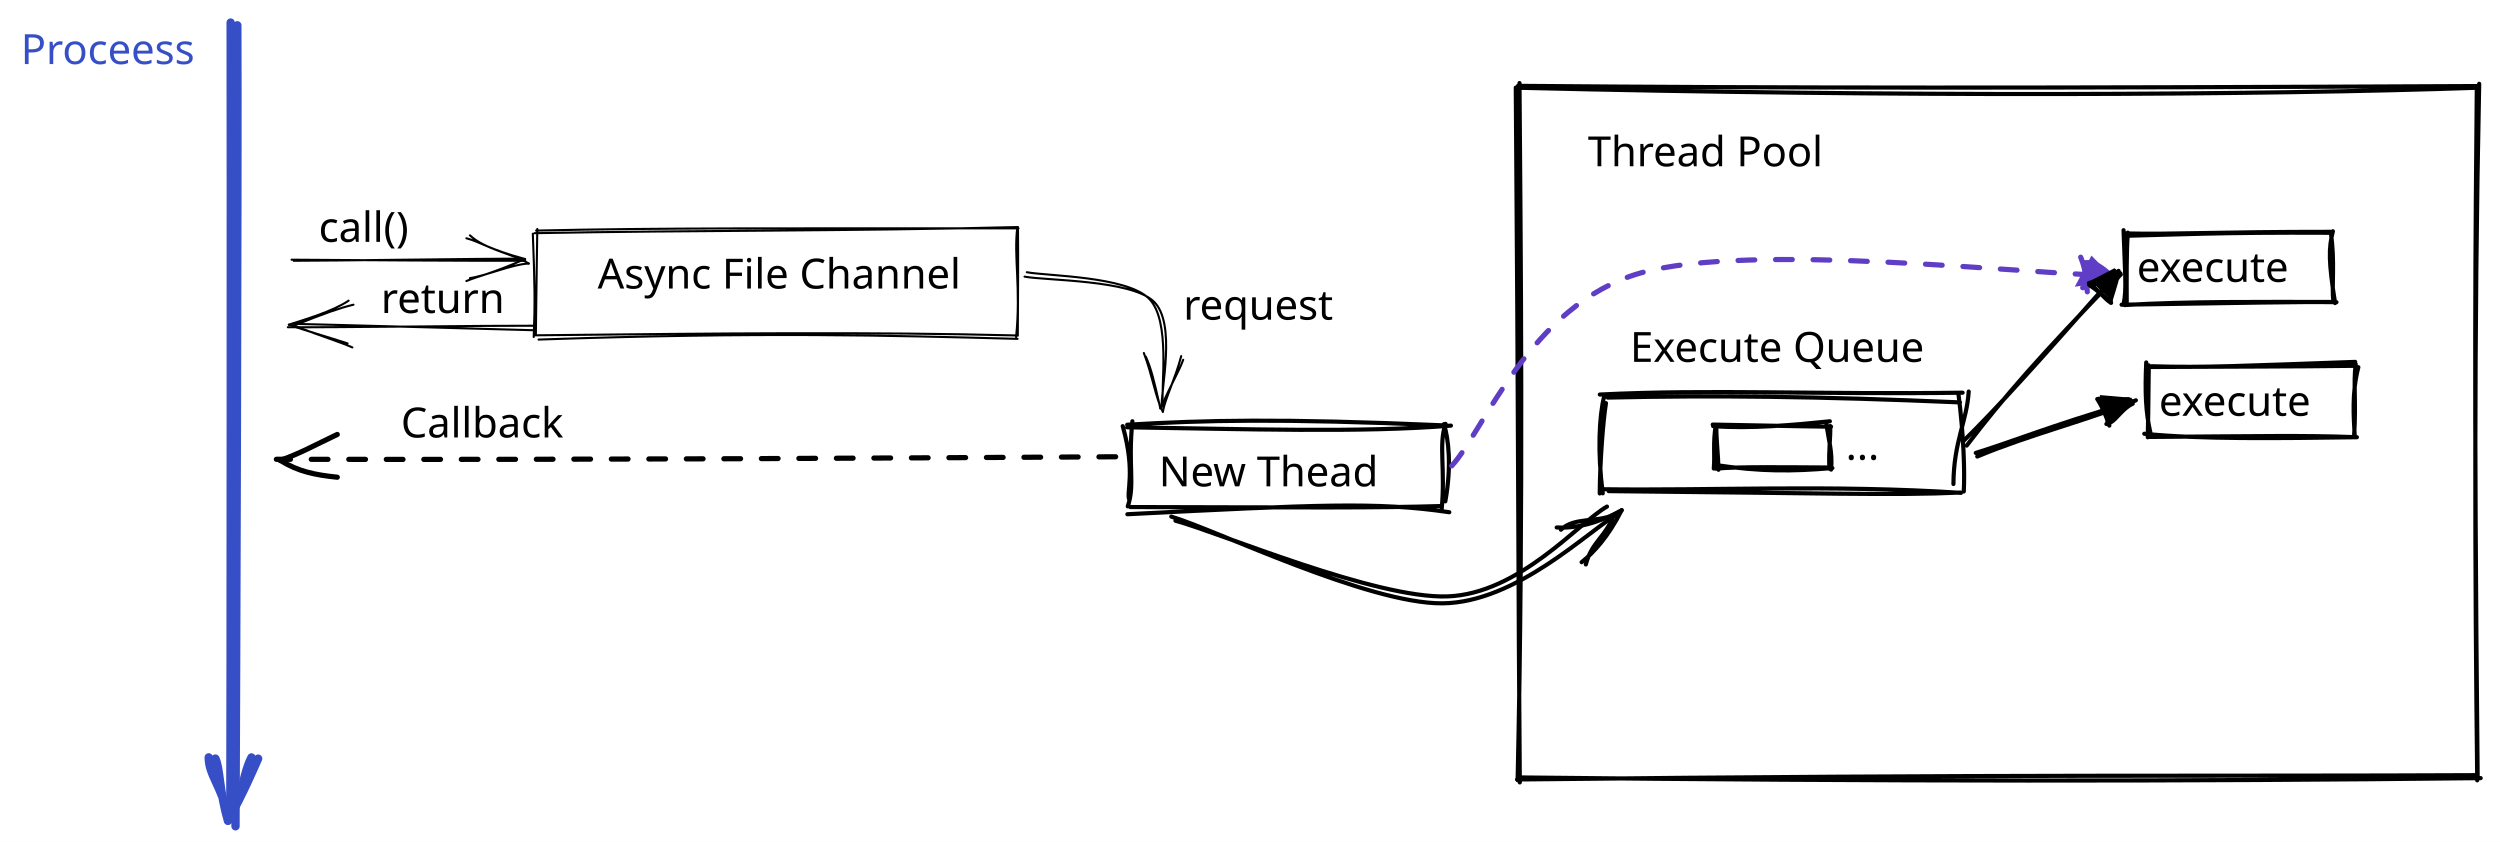
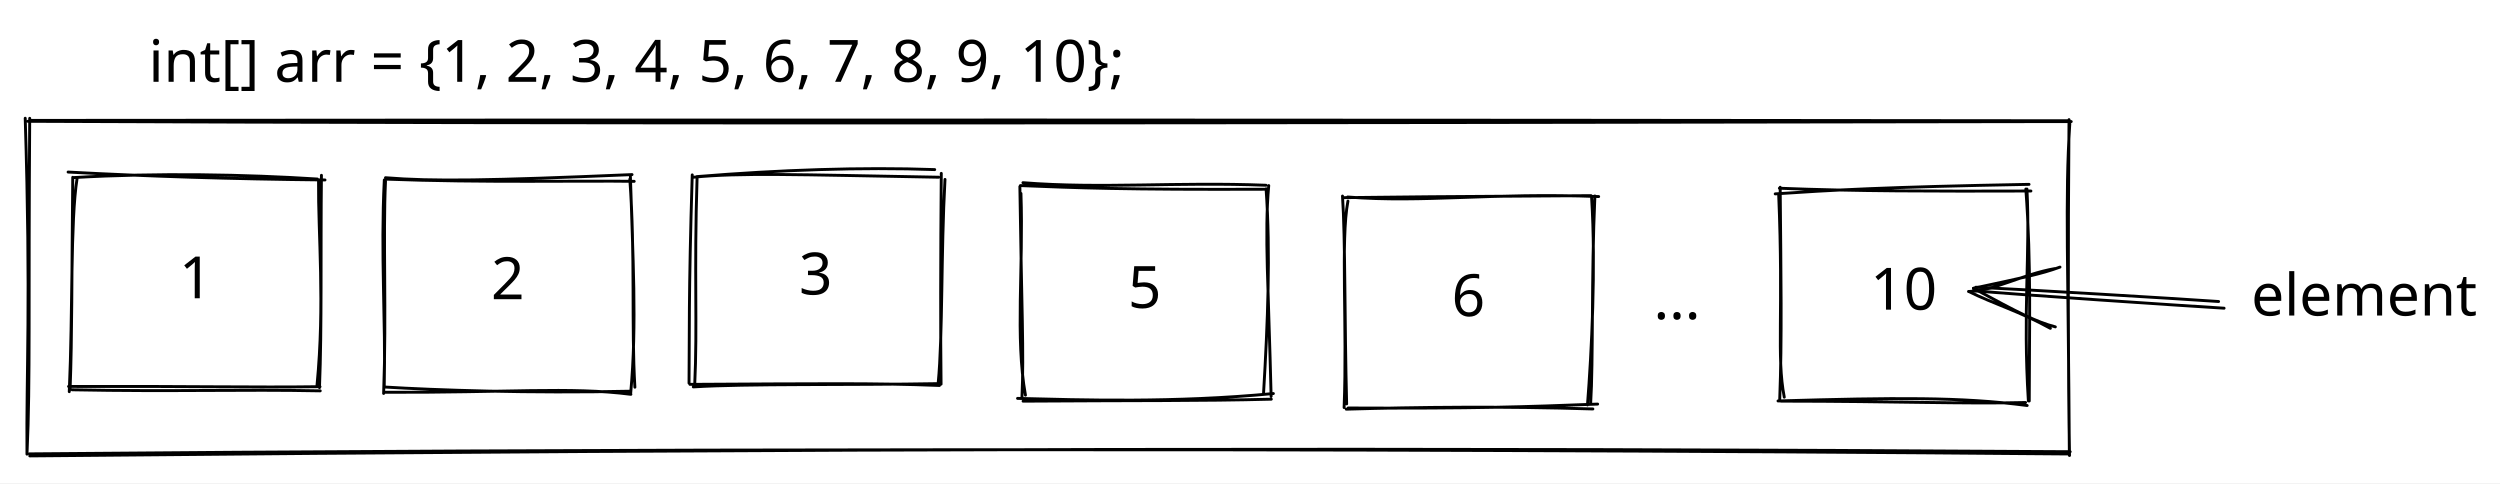
- <svg xmlns="http://www.w3.org/2000/svg" version="1.1" viewBox="0 0 1199.733 404" width="1199.733" height="404">
+ <svg xmlns="http://www.w3.org/2000/svg" version="1.1" viewBox="0 0 855.7 165.4" width="855.7" height="165.4">
  
-   eyJ2ZXJzaW9uIjoiMSIsImVuY29kaW5nIjoiYnN0cmluZyIsImNvbXByZXNzZWQiOnRydWUsImVuY29kZWQiOiJ4nN1da3PayFx1MDAxMv3uX+Hyfrm3Kmjn3TP7ze/YsWP8iOP41lZKXHUwMDA2XHUwMDE5ZMuAQfiVyn+/PcJBQiBcdTAwMTkwaJWlKnGMpKFcdTAwMTn16XO6p0f5sbK6ulx1MDAxNj53vLW/Vte8p5pcdTAwMWL49a77uPbBvv/gdXt+u4WHWPR7r93v1qIzm2HY6f31559up+M0/PCq3b51au27wWVe4N15rbCHJ/5cdTAwMGZ/X139XHUwMDEx/Z34oK5XXHUwMDBi3VYj8KJcdTAwMGKiQ4nP4pB+93O7XHUwMDE1fS4jmlx1MDAxOC2NYsMz/N5cdTAwMTZ+XujV8fC1XHUwMDFi9Lz4iH1rbVx1MDAwMy6OuvSuvlx1MDAxYkL100XXbYlcdTAwMDN5XHUwMDE4f+y1XHUwMDFmXHUwMDA0p+FzMPhWbq3Z7yaM6oXd9q331a+HTTxOU+9cdTAwMGav67Vx1uKruu1+o9nyer2Ra9pcdTAwMWS35ofP9j1Chu9cdTAwMGVm4a/V+J0n+z1ccnOkoEJcdTAwMTJJiNCaXHUwMDBmj9rrmZBcdTAwMGVnklCjuVx1MDAxMkyCTlx1MDAxObbZXHUwMDBl2l1r2Fx1MDAxZiR6xaZdubXbXHUwMDA22teqXHUwMDBmz1x0cU56XHUwMDFkt4t3LD7v8fUrM05cdTAwMWShXHUwMDE0XHUwMDEwyVx1MDAxOWNKJia+6fmNZojnSOpQY7QhlCugXHUwMDFhZGyNXHUwMDE33Vx1MDAxNm00NUpyMTxgTejs1SNcdTAwMGb5Oz2rTbfbeZ29tZ79JWG+tXw77V5JXHUwMDE3S9z507udi+rt1u7nqnjwYXdvvy8uj4Zjjfij2+22XHUwMDFm14ZHfn7IXHUwMDFit0/I+u7R+V79+K6yu0XrZ8/fzl5cdTAwMTYw7vrGRlx1MDAxZNrVjbpos97dxkt190v3drpxX/9cdTAwMTVPZb9Td1x1MDAwN5igSmkqXHUwMDAxb1x1MDAxZqXxnVx0/NYtXHUwMDFlbPWDIH6vXbuNYbSSMHhcZr+h91x1MDAxNE6CrjJZyKWSg1x1MDAwMCmEmlx1MDAxYbnEPMHDt+Oj74/s7LpcdTAwMTHef1xm6uqk7MjFeXZcdTAwMDTRVFx1MDAxM8Zx4pVcdTAwMThFrpSOZMJcdTAwMDBcdTAwMGWkOSFLRC5NjD2EKlNpbFIjMJqCkXrx4MxxR2YwpphcdTAwMTncMb7t7VZ46r9cZthg5N1cdTAwMWT3zlx1MDAwZp5H7lxc5KdcdTAwMTZavedWbXXHXHUwMDBmvNXNpttqeUFyYntcdTAwMWV+fuSkeuTK9cBvWK9eXHUwMDBivOtRd1x1MDAwZn0kyuHhsJ2YhVx1MDAxYVri4nDdvXr6XHUwMDFitbt+w2+5wVm2VbmoXHUwMDFioH5cdTAwMDLsXHUwMDEyoErBTmLsVUwlQu9bqMuPmiVFXHUwMDFkXHUwMDA16Vx1MDAwMPIl/pFUUcpThClcclJcdTAwMTSVRlx1MDAxMlx1MDAwMEmFksuDXHUwMDFkJY7hnCOqiOFcdC5cdTAwMWNikDpEKSVcdDdEsTGupMA5XHUwMDFlRD6dXHUwMDFkj5GZReOxXHUwMDE3ut1ww2/V/VYjfYnXqsdHYsb7JVx1MDAxMPemXHUwMDEwaFx1MDAxMbZrfWs/cbiUUjCKokhcdTAwMTPFSXyX7Sy5XHUwMDFk6++OxsllXG64sfpI8tdcdTAwMTN+xl/D7YWb7bs7P8RcdKi2/VaYtjr6RutcdTAwMTZrTc9cdTAwMWRcdTAwMDMxfqfksTQoO3bEUWlcdTAwMTL/azV22+iX4b///jDx7Cxnio6NuFE80kry56z8nVBcYmn+NjjvxM761JGkXHUwMDE1fHzuQSfwnunZ2cH+09XeXHUwMDExPy59JNE6Ut6GXHTFqNSx3o1cdTAwMDJcdOdcdTAwMGVF/kZcdTAwMTmjldZmiYFExvbn07dE4W1cdTAwMTK35V9I30i2wX/+W1x1MDAwNsp+tWQ+mlY8XHUwMDBiXVxmQFx1MDAxOELM9ODKT0JKXG4uZjCeIUVcdTAwMGJcZs9cdTAwMWOM1qPgwqSXIeKERHRRvkxwUapcdTAwMWOGaS1qdM40ZTPTtNJcdTAwMTJcdTAwMDW+gN+Upd/NxVx1MDAxNeJoQaStx2jUVNpcdTAwMTiROGvAxdSRxlx1MDAxOMIpTqTGOMXpXHUwMDE4XHUwMDE5j1xihNHv8Vx1MDAxYtF0JdOdXHUwMDA2R5fB1Il8baxGXHUwMDA2XHUwMDFh1Y+E6TW/Xznu3lx1MDAwN1x1MDAwN/Lbzc25qp/cVHtnJ6elXHUwMDBmJlRHmTbKfYVcdTAwMWFcdFx1MDAxM+rRaKLARlx1MDAxM6qF4MzoRFx1MDAwNrToYDKpJjaBqVx1MDAwMVx1MDAxOEKGiPjsXCKYmttaRMw7y2bqrlx1MDAxN/a7rTIw9asl8zE115klaJxNLTV62/SFrPzCXknhJVx1MDAxOYym1Cl0KUchVyskccZcYqPL42qFOVx1MDAxZEdNYNChXHUwMDE1ftJcdTAwMDRdrLiDTKNcdTAwMDFcZjLkhFx1MDAwMjRcdTAwMDVFJOaEclx1MDAwZZX8XHUwMDBlusbIQ4WYXHUwMDA3e0uga1xmXHUwMDA1YIRmUjKcXGZDXHUwMDEzZ1xy6Jo7gGFcdTAwMTTdm2mNtjOWz9ZZNrlHL5WXu5Pt7/qZbnx3XHUwMDBmb7dcdTAwMWLNrVxmm4BJjqwoXHUwMDA1x/SW0nFcdFx1MDAwMdHiXHUwMDAzl0hoWmBcdTAwMDI8ZtLvJFx1MDAxM6SJZliBoVx1MDAwNrNpncrnafroW+NlXHUwMDAyIzqYgsSCZFx1MDAwN1x1MDAxNdlcdTAwMTVcdTAwMDJcdTAwMDVaUzNLhf9eXlx1MDAwNUen9YfGur9d/1x1MDAxNp6bT98qpvSB0VBcdTAwMWJcdTAwMThcdTAwMTXKcVx0qH7jUez1XHUwMDE4Y1x1MDAxY4H+ijeQXHUwMDEyzmCJgZHS2LDcXHUwMDEyXHUwMDAxsTdcdTAwMDVcdTAwMWSlUOEhhMA4Upjw+Ow9rp5FKC6B9oiNmU9+MJK5jlx1MDAwNkRcdTAwMTk2/er37uN+62PnfvNB7p9cdTAwMDbt6mWtetq5m1x1MDAwZmFpXHUwMDAxPVxywthcXFxio8I4XHUwMDA0hFx1MDAxNpqCXHUwMDFjX/7GXHUwMDE45Fx1MDAxMNRcdTAwMWVGYGhjKq+az5W4rsH8XHUwMDEwm1x1MDAwMDCuo8hquDZKRKSUXHUwMDA2XHUwMDFjXHUwMDE4iappntXud2hccrRFJuTN4rXGXXPn7GT/6PDwkexrcXhI+kjvXHUwMDEzeZ1GzVx0mPBcdTAwMTOqXHUwMDE4N8jgY7xORaqrYJzZ/1x1MDAxZKWBkbPHXWdBrKxo+s0hKVOGKpSQRLngrZCRf6NLXHUwMDFhMjAkKMx0XHUwMDA105i3oIRNXHUwMDA1XGZMZVxmlYJg6NAgXGJL2bW4gKHjwJ1HyZRzdHtpllC1XHUwMDFmutSEXHUwMDBlk3w2XHUwMDE4cbXZO0xcdTAwMDSzPVx1MDAxZYVcdTAwMTF+tduueXZOSsD3Q1ty0Zvb9JbIfsYwLFBqop6aoeKQn4TNhOE0VpaHYVx04CA6tVx1MDAwMUI4XHUwMDA1PlrP41xc26U3XHUwMDE0XHUwMDAzStpF8uXV8yhKeI5hWnFcdTAwMGV6tPo/xLTAhFx1MDAxYbM1jVx1MDAwNEfEpJJcdTAwMDNm0lx1MDAwNJhIYL9cdTAwMTCEv6OH7EPeuE98XHUwMDBiWp/Up6bfrO9tXHUwMDFjXHUwMDFjeOduXHUwMDE4LGBcXLNJQ9G4/P7VfOusf1x0Lp5fKFRcdTAwMTcw7mHVO+1cdTAwMWXow2797rR+eNmouF8/7ywq0ilbQZmlpjpfXHUwMDE2IHJo3WCKoFBITFx1MDAxZlx1MDAxMvLvYFlDgoHRTGA0JER6yi7Sa8CDS1xmXHSMMrvAI+2SXHUwMDE3cDGxr0dcYnuKsoUsyfikxECBojZ2XHUwMDE1nFx1MDAxOVx1MDAwMCQnbvGZwdRcdTAwMTU/gndcdTAwMGIo5m1KUNCYIbDESb/6d7gtQjJbVrZcdTAwMGJp+WlBlkXGrVVvvzx9/FwiP/a+bnnbzfPw+XyyRYxJg66jjNRcdTAwMWGY4uO5inJcdTAwMDT6XHUwMDBlymgqyKRE5XdKR1B3Rlx1MDAxMyy4xJRAmphj7YuD7Z5cdTAwMDJm4Nc65lvjZePCvioqxaPxcCvJn/NcdCaWvUQjMblCx58+OLJmhdePPr/w5sHB6WGvXHUwMDFi3N5cdTAwMWPUy1x1MDAxZVx1MDAxYzHnt61K+GUxr9EmITWi60FcdTAwMTZcdTAwMTRcdTAwMWOFXCKOJtE+hYxeXG7MduxcdTAwMTmUXHUwMDE4ne63+JVcdTAwMTFJie9SbVxu3iPwXHUwMDBlXfO2Tlx1MDAxMFx1MDAxOPB1zOFL6rmnmV1FmjDJMXhNj1x1MDAwMy+8l/tfpPf17uXlWHj6st87g9LjXHUwMDAwRVx1MDAwMib/yLlcdTAwMTiGkF9TODDK0YhcdTAwMDLbNipcYiy1IM/4uO+PZ/9MXHUwMDFiaVBcdFx1MDAxNNuyZ1x1MDAxN3LNXFyLkXOl52fNLvLZarXdLkWrfdKcuVBcdTAwMDYsXHUwMDBiZWBcZqaCM9TkXf6pe1x1MDAxOPiV40daqT/dcPLUXHQuy1x1MDAwZTJFuIMuZDhXNqtNgYxBYateXHUwMDAw02CMYmokkCChWJBJglx1MDAxNFZkt8193+uFZVx1MDAwMNgvU+ZcdTAwMTd0XCKTx9DviFRcdLH6JsTyXHUwMDEzgJJCTFx1MDAxM+FcdTAwMTDkMWmX0eXYwjKzmz5R56Fu15C76vX+rWPMwaiGilx1MDAxMiRMVnRisNFcItXHMESfXCJcZq9W82xieY+aa/QqtVDuPnfOKrXemal4T3R9XHUwMDExOzOvupckXGK3LtfrmnpcdTAwMWafdmpbX29u/tmq2tvqU2Gg5rNcdTAwMTD+XFy8yDL7QYyIvGf6LtSrrdvdk40m297bqlav3WP/SW56pVx1MDAwNy1cdTAwMWRcdTAwMTStOUo6hGyaXHUwMDE3jW1yXHUwMDEyhlx1MDAxMVx1MDAwNkwvt1x1MDAxYkRO11xyouz2KeC02P2eVn9SNYMzvo9cdTAwMTi3n7xaP/RWj/te3ytcdTAwMDM9jlx1MDAxYZSLtOyuXHUwMDEwyKxcdTAwMDcrprVcdTAwMDA2faKXX3dfXGbW6m6v6S0207NPI0CwXHUwMDAxcqSh6Z5Urki0udpuXHUwMDBllIA5VibW5DWv18T8WONURVx1MDAwNDmh43RcYj0js1x1MDAxZZzwikT74Fx1MDAwNlBynrasd1SDXHLYXVxu81x1MDAwMHHx1WCNd4vj1OD8XHUwMDExZIrx3ZzcYVx1MDAxOFx1MDAxMyljXHUwMDA0XGKfu1x1MDAxYbz75Wmr9chpZVN1t6S5eHho7rczOlKZbVjhXHUwMDE0gKN4UWS8S5aykVrXmEWLrlx1MDAwNoddP6WYXHUwMDE3Wlx1MDAxMEZ+opxzw+xfWozWgytjPvzWcNnAXHUwMDE4jMdSR+PxVpI/58pcdTAwMWZy6sFcdTAwMWOzUmrUXGbb6/h2c/1ls71zXHUwMDFktKrfuLtccudcdTAwMGYn98Vpkfk6UzExXHUwMDE42Vx1MDAxMZNKIHhhm+Bl5DdcbiN1anE8XHUwMDE2JiRj/92wQ1x1MDAwNqVcdTAwMTNhVC1h/TxPpkjC1MI0cyaTm+xiXHUwMDEyhlx1MDAxZVuomz7Vzc95SuqpxrZ62J1JXHUwMDEyOZCnly64XHUwMDAwhzCiNENfXHUwMDE1hPClOSpwJ99PNXWIXHUwMDAxu3eEXCIhXHUwMDE4PaHZU1x1MDAwM0HxVeyuLqnxzzI3gs6wgqpcdTAwMTEy1K5sXHUwMDAz18jo44w5XHUwMDFma5/fh1fEPT09ue3KXG73XHUwMDFi/bPLXHIy2Vx1MDAwMjBcdTAwMTjrgFD7tCwlhVx1MDAxOTNBjFx1MDAwNpvfnbQzvNa+KmNcdTAwMGU7I8Vmd6NkxizKJeFcdTAwMWPEXGZcdTAwMGZlyy+olDVoaatHNSMoYaiQMr3xg0dd6bazk1Kil7feap91g59cdTAwMDIq/bi1mF1ltPXaXHUwMDFhSWBcdTAwMTK9XCJcdTAwMTaEsT1cdTAwMTZcdTAwMDVHLVx1MDAwM1x0J/lHo5Yy3OZcdTAwMTR4q3CaTNy3ujpt28dUQWzzfsu7ODi+3r7Wn8QhNJ9Fo/ow2SBcdTAwMTnlXHUwMDFjhFx1MDAxMq5cdTAwMThIXHUwMDE4zzzANlNoQTmxjVx1MDAxYlx1MDAwNeyFW3ZcdTAwMTTLcGP7qox58FwiM4XkxqnxWMbtelx1MDAxZZ1egOVcdTAwMTNVSWNcdTAwMTklUiZ3sY2EMiZs41x1MDAwZZVcdTAwMTjRRbRZYXmZgjFRilx1MDAwZpxcdDY5lnFhM1TBmJZUTnhcdTAwMTJcdTAwMDdnhlx1MDAwMmanXHUwMDA1N9q+Y6nhl1x1MDAwMy9Q3uViIbNxJFx1MDAxM1x1MDAwNVIwgkbM8Kyn/Fx1MDAxYUtpQaCobS81xD7cilx1MDAxMTmKXHUwMDAyyYpacIPpdo2ARkc3ySWVQlxc/Vx1MDAxZD3ab7u6leVkLk0w18KAN6jDl2FJ4Jcp7+AxmV3yXHUwMDAyKlxyapdcdTAwMTl6v/K1SnkhjFxchaJcYnXEIMNcdTAwMWJcdTAwMTXllNjHVFCBXHUwMDFhgi73eW3vZzK7Oc0+a2NcdTAwMTk9K0uislx1MDAwZnnjvmPVfFx1MDAxYYqcMZeYi1wiZfamLOBSWXxNXHUwMDBmsH22s9+6edZcdTAwMWL+V3JE2cX+8frnXHUwMDAym4znXHUwMDA1XHUwMDE4UEeBkGBcdTAwMTTD3CS95kZcdTAwMTVcbnXMoOz2v/y92MWQJEKL2SelXHUwMDE1ntkyVtzex9+NxWZvXUZno1pcdTAwMTg5vVx1MDAwMt3evrrxtyreUeXL/Y3Zr6qqXHUwMDBipU/DUHda9pKIMmBA0iUlXHUwMDBllr04J8aGmyWWlOh0z1xu50BcdTAwMDDvS7HYUlx1MDAwNKl7li7692HLcZwy4MqakYupzEItZD5cdTAwMTnQrlx0KjlcdTAwMGJl5W+jXFx+m8icT+ix3cjZ66BSXHUwMDE2tVx1MDAwZSpIuoNhXHUwMDFjZiSNMkCLJTHL+N8y8lAmOZSlL1x1MDAwNM3RxpZBcVwi7ErG+ILOm89cdTAwMDX7dzw9pJLtQKnrV5I/Z+7hzF7a0UIrpJ9cdTAwMTlCxueXqrxcYlx1MDAwZk/v5YFfr52vXzR7V6Vfj8aczLZeY+7FXHUwMDEwXHUwMDBlXCKRV1x1MDAwZlqvVUFb6Vx1MDAxMtSax8OEcmNcdTAwMWaQXFwwXHUwMDEx44eK4ko1m25cdTAwMTDY+StcdTAwMDNcdTAwMWJcdTAwMGZtXHUwMDE54GvlXHUwMDE1sWtup3NcdTAwMWHiLFxy41x1MDAxZd5cYr/++lXjXHUwMDEx11x1MDAxZXzvcWPcXHUwMDE3/riOXnbUXGKzXHUwMDE2XHUwMDFknr1ccj9+rvz8P3hbVjYifQ==
+   eyJ2ZXJzaW9uIjoiMSIsImVuY29kaW5nIjoiYnN0cmluZyIsImNvbXByZXNzZWQiOnRydWUsImVuY29kZWQiOiJ4nN1b71PaSlx1MDAxN/7ev4Lhflx1MDAwNe7+/tE771x1MDAwN0WrtLY6VYv1TqdcdTAwMTMhhtSQpElcdTAwMTCx4/9+T4IlIUBcdTAwMDAtmczLdCzZ3WR3zz7PPuecLL/e1Gr1aOKb9be1uvnQM1x1MDAxY7tcdTAwMWZcdTAwMTjjeiMuvzeD0PZcXKhcIsl16I2CXtJyXHUwMDEwRX749u+/XHLfb1l2dON5d62eN5zeZjrm0HSjXHUwMDEwXHUwMDFh/lx1MDAwYte12q/kb6ajwOxFhms5ZnJDUpX2hYnKl37y3KRfqMJIUozorIVcdTAwMWRcdTAwMWVAf5HZh+pbw1x0zbQmLqojZKnb65NHOrreN45C9+vZ5LabdntrO855NHGmszJ6g1GQXHUwMDE5VFx1MDAxOFx1MDAwNd6d2bX70SDuPVc+uy/0wGrpXYE3slx1MDAwNq5cdTAwMTmGc/d4vtGzo0lcXIbQrHRqhbe1tOQhNjdXLYVcdTAwMDRBmlx1MDAwYlx1MDAwNn9nlfHthIlcdTAwMTaKP1iDLZhcdTAwMTI0N66253hBPK6/kmYoXHUwMDFk2Y3Ru7NgeG5/1iZcblxmN/SNXHUwMDAwXHUwMDE2LG03fp6x0KrFoCPMtVx1MDAxMFKLdCBcdTAwMDPTtlx1MDAwNlE8XHUwMDE5zNLuzWRcdTAwMTmwYoRcYk1xOrC4U7/TTyDxLW/GgVx1MDAxMfjP5qqH8UVmwPFYXHUwMDBmM3hKb1x1MDAxZfl9Y7rsWEj4xzFcdTAwMTaEpyN0bPdcdTAwMGUq3ZHjpGVe7y5FSlL61FhcdTAwMGXRyHyIlqFT8FXgJIhhilx1MDAwNZdyY3DekFx1MDAwZuHH88tP/kWPnn9cdTAwMWVPrFx1MDAwN1/2Klx1MDAwZk6BW1x1MDAwNMDJOCwzXHUwMDE1lM6jXHUwMDEzs1x1MDAxNtdaS1xywFx1MDAxMZRlrPGn0ckwXsQj4Vx1MDAwYnCkSlx1MDAwMz5cdTAwMTjVpcJcdTAwMTFcdEYz3FhcdTAwMGbHdNk9Nzq3XHUwMDFmp5iaK31nXGZtZzK3clx0TmGktlx1MDAxYv37rWZcdTAwMDRB7X+1X7hcdTAwMDE7do02aqxR442aaNRko6ZcdTAwMWE13YD1ffona/LQhJEle6uae+aeY1sx3us9mKtcdTAwMTnMUSGyQSdmXHJcIi9joVx1MDAxZYzSgFx1MDAwN1x1MDAwNp1+frZeYFu2azhcdTAwMTcvXHUwMDE5cSFXXHUwMDBi5YSSVYRlXHUwMDFhUMxcdTAwMTHanK+Pk5Mvj22Bgv7nXHUwMDA3N7zq7V3a5Hvl+SppXHUwMDExX1x1MDAwNYda2ONcdTAwMDVcIlhcdTAwMTLFd0ZXxVtcdTAwMTg2XHUwMDA2hYXSjFNMXHUwMDE2yStJnrxcdTAwMDRcdTAwMTOsJdV8XHUwMDA3WvJcXJFcdTAwMDJqXHUwMDBlVHNcdTAwMDKQwYCe2GjYP+pYtHNqXtEzq2s96Pqs3dPzt6KdQUqiUzvvSKjoKthcdTAwMGKhNVx1MDAxNUjqjWG/fMpcdTAwMTWHPVx1MDAwMKxFXHUwMDAx9lRcdTAwMTAhkdKKzeNeqZYsXHUwMDA193JcdTAwMTHnRORxLjCXhGnJ/zzMXHUwMDBikVx1MDAxOHt1pWlcdTAwMTT+s8IztPv97J4/rz3rNuu8XHUwMDFj4VdojFxcSTZcdTAwMDJLSjnVm1x1MDAwNyzfb/fCL/K22ew+dOlP5+Dj4cd3/cqTTSGISVx1MDAwNDBcdFwiXHUwMDE20Fx1MDAxOS3nySamIYtgimlcdTAwMDVcdTAwMDaplsgoxiWlXHUwMDE5T3XHXHUwMDEyM13oQ6/9c+/uXCJcdTAwMTjese7ewfuhXHUwMDE5+l+cecWZ2+NTiWksf+w65Vre4XbKXHUwMDE1r96ulYutXGaxMGNcdTAwMDQjidXmdCq2ckXpxCCIXHUwMDEycfyvXHUwMDE0wlx1MDAxMErznM+mdEl0wmKRP4viXHUwMDE1XHUwMDA3O4LikuMrhVmG3rvWLlKqdq1cdTAwMTGBvHaRV2iXWKldWEBcZi8w5Zt7ij8ubcP/dHHVpkGn7Vpk74heVj5AYiBcdTAwMWEwUYooQ1xcXG6c1y5cdTAwMTbnwMCDJILqXGYhKiFdJKaBppSULF5W+/BcdTAwMDQ1f3S+jnCzM9bNnmt7X3cpXss73Eq8XHUwMDE0ZVs5uy9cdTAwMTKvTJYpTyfMXHUwMDEwxUzhzfNccsVWriidOJn6gppcdTAwMTGOmFJ57ZLl0Gkz6Vx1MDAwMo9cdTAwMDJ2OSVcdTAwMTj+8/wpxFwixKRoXHUwMDBiLL5OvGip4rVGXHUwMDA08uJFXyFeXHUwMDE44VV0Y1x1MDAwMipcdTAwMTknm4uX3T2m78dX6LQ/XHUwMDBlzlx1MDAwZc6bV+3xdeWz8Vxcq4RtUmlgk9Zknm1i6ilcIlxuMiG0JLvLxr9MvihWnMnysnvTld5cdTAwMGa/X5+du1x1MDAxZm7bj4NcdTAwMWLv86Xq7Fx1MDAxZvFdqtfyXHUwMDBlt1MvWOCUsDtSL8lW0Vx0K41ho9RcdTAwMDJvzKdiK1eUT4LSJPRcdTAwMTJaUVx1MDAwMVxupub5pElZfMq8OyrSL0rAqyGUlpw41Fx1MDAxOIlt0Pg6/eKl6tdcdTAwMWFcdTAwMWTI61x1MDAxN39N4nD1UVx1MDAwN4BcdTAwMTiXiNHNU1x1MDAxZH7np2NdmNQ/et/EXHUwMDAzenV/MdmvfPAl0fSog1x1MDAxMFIxIXJ0k1x1MDAxOCpcdTAwMTHiXHUwMDEwhFx1MDAxMUVI1eRcdTAwMGIrXG5cdTAwMWUuLz116Fx1MDAwN6GB3VPVObVcdTAwMTCyvd7NSEysXerX8lx1MDAwZbfSL01cdTAwMTXbuX7xle4gXHUwMDA0Xlx1MDAwNMP2zTb3XHUwMDA3i61cXFU+MdpK3mtLiMCozuRSp/rFylwiXHUwMDE05otcZlqiX1x1MDAxMIBpKlxi2lx1MDAwMYNcbtEowFx1MDAwNqXplyhVv9boQF6/RLF+rUx0oFVUI1x1MDAxMnGps++A1nqKx+7dffPH/oHVPSTd78PAN37sV51pXG7TRLlcdTAwMTRcdTAwMDGVZjyXNdS8JUFPICZDUohcdTAwMWSmOdRcdTAwMTKaLZyB4lhiqoko10vEXHUwMDE4tltcXFx1MDAxYctarVY1TjbFXHUwMDAzeblPXGKWW+1cdTAwMTRqTCVlZHOncL9rnlx1MDAxYk3n3fVhp/vp5OTkh+e+q3xSXHUwMDAzPN9cdTAwMDKnUOiyTlx1MDAxOL7IKYyPJ2uxk4xikU94wt5fXHUwMDBmTo99+1x1MDAwM7tw9M/hyZlrtXfpXHUwMDEzLu9wXHUwMDFin1x1MDAxMEJoyrbJgr5IqIAxq/hEJSdcdTAwMTjxLXJcdTAwMWHFVq4qnZQu9Fx0SVl8XCLLXHUwMDBl7C76hKCpXGZcdTAwMTbl/1qsMCrVJ1xcI1x1MDAwM1x1MDAwYoehULGAXHUwMDE5QeCNl5KNrD68IVx1MDAwNceU8Fxm/NaxXHJcdTAwMWZP9k+M3ujLuH0x3DOM+/DsuPLiXHUwMDA1LdRqx5Ci5CdcdTAwMTUojr6U5HqX6rUkg8hcdTAwMTKvVMnYP1x1MDAxN0ouXHUwMDFlllx1MDAxN1xmYUVcdTAwMTV5QUY+XHUwMDE52lx1MDAwYsm3rVx1MDAxMmTGYVx1MDAwNNG+7fZt14LKVMF+/1xmaYr/3ll/aD1cdTAwMWN97D5+iEL/8cw5lnv9jKpcdTAwMDFde6N4lE3UXCJcbitFwE6ScyVVXHUwMDFhI8fGMPxcdTAwMDTlLVx1MDAwMVYkXHUwMDFhI8xhX32unylp3XT76Zjmp2GEUdtcdTAwMWJcdTAwMGXtXGJcZnDm2W6Ub5HMaC8m2MA0XHUwMDE2fE14crYuz0Q/fuK8r5B+q6VITS5m3781lrZuplxiSi7z4Envf5P9f+vzXqtfOlx1MDAxMMIpXHUwMDEx2Z84rdsyilx1MDAxN7qyW1x1MDAwNsEtjlx1MDAwNIZcdTAwMGbjXGLrxaxNSVxunTnJWlx1MDAxME5KqShCkpac9iyWgzmsTWmxlTNKwT0q75X88+5UjYD192De/LZVYqe64fvnXHUwMDExWGm2r8Iy2/3nqaZcdTAwMGas39vmeH9cdTAwMTFof90mn/ipyZZcdTAwMTCTz4xcdTAwMTf519Obp/9cdTAwMDDAxIpfIn0=
  <defs>
    <style>
      @font-face {
        font-family: "Virgil";
        src: url("https://unpkg.com/@excalidraw/excalidraw@0.13.0/dist/excalidraw-assets/Virgil.woff2");
      }
      @font-face {
        font-family: "Cascadia";
        src: url("https://unpkg.com/@excalidraw/excalidraw@0.13.0/dist/excalidraw-assets/Cascadia.woff2");
      }
    </style>
  </defs>
-   <rect x="0" y="0" width="1199.733" height="404" fill="#ffffff" />
-   <g stroke-linecap="round" transform="translate(256.9333 110.2667) rotate(0 115.7334 25.59995)">
-     <path d="M-0.45 1.64 C75.73 0.18, 150.11 0.77, 231.57 -1.31 M0.34 0.39 C58.55 -0.95, 117.14 -0.7, 231.83 -0.68 M231.29 -1.21 C229.44 12.38, 233.06 27.95, 230.69 51.44 M231.59 -0.01 C231.75 14.3, 231.6 30.19, 231.5 50.8 M231.38 52.35 C169.47 50.71, 108.89 49.03, 1.53 52.69 M231.46 50.73 C160.86 48.91, 89.41 49.67, -0.48 50.65 M-0.81 51.45 C-0.16 36.48, -0.29 25.4, -1.24 1.9 M0.22 50.6 C0.44 35.68, 0.56 20.85, 0.91 -0.39" stroke="#000000" stroke-width="1" fill="none" />
+   <rect x="0" y="0" width="855.7" height="165.4" fill="#ffffff" />
+   <g stroke-linecap="round" transform="translate(10 41.40002) rotate(0 349.2001 57)">
+     <path d="M-0.45 0.12 C196.67 0.99, 394.6 0.73, 698.94 0.21 M0.2 -0.19 C229.39 -0.41, 458.23 -0.35, 698.36 -0.07 M698.45 0.94 C696.77 26.38, 697.94 50.26, 698.3 114.48 M698.18 -0.45 C697.82 43.14, 697.86 88.57, 698.36 114.5 M698.58 113.21 C483.01 111.84, 268.2 112.05, 0.19 114.65 M698.3 113.99 C439.31 111.75, 179.42 112.35, 0.07 113.95 M-0.77 114.04 C-1.02 85.89, 0.59 62.28, -1.37 -0.93 M-0.74 113.44 C0.4 88.92, -0.3 63.19, 0.17 -0.9" stroke="#000000" stroke-width="1" fill="none" />
  </g>
-   <g transform="translate(286.8 120.4667) rotate(0 89 13)">
-     <text x="0" y="18" font-family="Virgil, Segoe UI Emoji" font-size="20px" fill="#000000" text-anchor="start" style="white-space: pre;" direction="ltr">Async File Channel</text>
+   <g transform="translate(12.40004 10) rotate(0 205.5 12.5)">
+     <text x="205.5" y="18" font-family="Virgil, Segoe UI Emoji" font-size="20px" fill="#000000" text-anchor="middle" style="white-space: pre;" direction="ltr">int[] arr = {1, 2, 3, 4, 5, 6, 7, 8, 9, 10};</text>
+   </g>
+   <g stroke-linecap="round" transform="translate(24.40004 60.60004) rotate(0 42.59999 36)">
+     <path d="M-1.09 -1.71 C25.69 -0.26, 54.59 0.66, 86.84 1 M0.67 0.19 C29.59 -1.51, 59.94 -0.87, 84.23 0.68 M84.63 1.22 C84.47 20.11, 86.83 42.96, 84.11 71.25 M85.62 -0.6 C85.33 26.1, 85.79 50.99, 84.95 72.08 M85.21 73.18 C58.27 72.63, 35.18 73.51, 0.29 72.82 M85.13 71.75 C62.15 72.07, 41.19 71.55, -0.93 71.67 M-0.69 73.46 C0.56 45.57, -0.34 15.21, 1.98 0.5 M-0.41 72.77 C0.3 53.83, 0.11 36.34, 0.5 0.09" stroke="#000000" stroke-width="1" fill="none" />
+   </g>
+   <g transform="translate(63.50003 84.10004) rotate(0 3.5 13)">
+     <text x="3.5" y="18" font-family="Virgil, Segoe UI Emoji" font-size="20px" fill="#000000" text-anchor="middle" style="white-space: pre;" direction="ltr">1</text>
+   </g>
+   <g stroke-linecap="round" transform="translate(131.2 61.40009) rotate(0 42.59999 36)">
+     <path d="M0.75 -0.57 C16.95 0.75, 36.1 0.44, 85.13 -1.64 M0.78 -0.09 C33.58 1.18, 68.85 0.4, 85.87 0.67 M84.57 -1 C85.34 26.26, 86.89 49.17, 84.66 73.3 M84.37 -0.08 C86.27 25.42, 84.87 50.56, 86.11 71.13 M84.74 73.57 C64.24 70.93, 41.81 73.05, 0.27 72.87 M84.62 72.5 C50.32 73.27, 17.39 72.12, 0.5 71.07 M0.11 73.27 C1.12 45.52, -0.14 19.61, 0.75 0.65 M0.31 71.28 C0.86 47.83, -0.95 25.97, 0.34 0.19" stroke="#000000" stroke-width="1" fill="none" />
+   </g>
+   <g transform="translate(165.8 84.40009) rotate(0 8 13)">
+     <text x="8" y="18" font-family="Virgil, Segoe UI Emoji" font-size="20px" fill="#000000" text-anchor="middle" style="white-space: pre;" direction="ltr">2</text>
+   </g>
+   <g stroke-linecap="round" transform="translate(236.6001 59.80011) rotate(0 42.59999 36)">
+     <path d="M1.9 0.65 C30 -1.65, 58.5 -2.65, 83.33 -1.75 M0.74 0.86 C16.92 -0.72, 35.17 -0.04, 84.67 0.86 M86.85 1.61 C85.47 26.72, 86.1 55.07, 84.53 71.25 M85.58 -0.46 C85.34 27.3, 85.3 55.92, 85.51 71.69 M84.95 72.14 C62.61 71.26, 43.7 71.53, -0.45 71.76 M85.08 71.5 C53.55 72.06, 19.11 71.48, 0.7 72.63 M1.18 72.12 C2.16 51.65, 0.93 33.94, 2 0.93 M-0.76 71.33 C-0.59 56.64, -0.95 41.27, 0.34 0.06" stroke="#000000" stroke-width="1" fill="none" />
+   </g>
+   <g transform="translate(271.2001 82.80011) rotate(0 8 13)">
+     <text x="8" y="18" font-family="Virgil, Segoe UI Emoji" font-size="20px" fill="#000000" text-anchor="middle" style="white-space: pre;" direction="ltr">3</text>
+   </g>
+   <g stroke-linecap="round" transform="translate(349.2001 64.40002) rotate(0 42.59999 36)">
+     <path d="M0.93 -1.87 C27.7 0.26, 53.57 -2.19, 84.13 -0.99 M0.06 -0.88 C18.75 -0.14, 35.6 0.58, 84.35 0.37 M84.15 0.22 C85.72 22.09, 84.71 46.05, 83.29 70.19 M85.06 -0.88 C83.57 15.78, 84.98 33.37, 85.88 71.26 M86.65 70.3 C52.93 73.53, 20.95 72.52, -0.91 71.96 M85.94 72.23 C61.86 72.87, 38.61 72.64, 0.98 72.91 M1.79 70.85 C-1.76 51.04, 1.14 27.3, 0.25 1.81 M0.59 71.79 C1.31 56.18, 0.46 41.54, -0.12 -0.55" stroke="#000000" stroke-width="1" fill="none" />
+   </g>
+   <g transform="translate(384.8001 87.40002) rotate(0 7 13)">
+     <text x="7" y="18" font-family="Virgil, Segoe UI Emoji" font-size="20px" fill="#000000" text-anchor="middle" style="white-space: pre;" direction="ltr">5</text>
+   </g>
+   <g stroke-linecap="round" transform="translate(460.0001 67.20007) rotate(0 42.59999 36)">
+     <path d="M1.28 0.23 C27.42 2.29, 50.41 -1.33, 87.19 0.08 M-0.01 0.45 C16.85 0.26, 33.94 0.04, 84.56 -0.24 M84.78 0.51 C86.27 24.32, 84.77 53.38, 83.36 71.4 M85.9 -0.12 C84.65 27.36, 85.38 56.58, 84.44 71.02 M86.84 71.11 C62.12 72.06, 44.75 72.66, 1.44 72.45 M85.21 72.78 C54.4 71.8, 24.85 72.15, 0.79 72.85 M0.06 72.3 C1.16 44.51, -1.17 14.91, 1.37 1.63 M0.93 71.05 C0.21 43.79, 0.49 14.02, -0.49 -0.09" stroke="#000000" stroke-width="1" fill="none" />
+   </g>
+   <g transform="translate(495.1 90.20007) rotate(0 7.5 13)">
+     <text x="7.5" y="18" font-family="Virgil, Segoe UI Emoji" font-size="20px" fill="#000000" text-anchor="middle" style="white-space: pre;" direction="ltr">6</text>
+   </g>
+   <g transform="translate(565.0001 91.20001) rotate(0 9 12.5)">
+     <text x="9" y="18" font-family="Virgil, Segoe UI Emoji" font-size="20px" fill="#000000" text-anchor="middle" style="white-space: pre;" direction="ltr">...</text>
+   </g>
+   <g stroke-linecap="round" transform="translate(609.0001 65) rotate(0 42.59999 36)">
+     <path d="M-1.38 1.36 C17.48 0.1, 35.8 -0.99, 85.5 -1.9 M0.05 -0.57 C25.53 0.45, 52.83 0.49, 86.14 0.38 M84.78 -0.3 C85.93 21.44, 83.35 41.49, 85.27 72.23 M84.4 -0.29 C86.33 25.29, 85.56 49.29, 85.57 72.25 M84.86 73.8 C62.19 70.83, 39.56 71.08, -0.42 72.24 M84.31 72.77 C63.19 73.3, 40.54 72.33, 0.58 72.3 M1.72 70.94 C-0.99 56.82, 1.51 42.43, -0.2 1.34 M0.16 71.8 C0.97 50.99, 0.58 28.98, 0.32 -0.91" stroke="#000000" stroke-width="1" fill="none" />
+   </g>
+   <g transform="translate(641.1 88) rotate(0 10.5 13)">
+     <text x="10.5" y="18" font-family="Virgil, Segoe UI Emoji" font-size="20px" fill="#000000" text-anchor="middle" style="white-space: pre;" direction="ltr">10</text>
  </g>
  <g stroke-linecap="round">
-     <g transform="translate(140.1333 124.1333) rotate(0 55.46667 0.5333252)">
-       <path d="M0.82 1.01 C18.96 1.04, 91.31 -0.08, 109.78 0.02 M-0.21 0.49 C18.2 0.64, 93.31 1.16, 111.89 1" stroke="#000000" stroke-width="1" fill="none" />
+     <g transform="translate(760.0001 103.8) rotate(0 -42 -2.399994)">
+       <path d="M-0.62 -0.6 C-14.75 -1.59, -69.77 -4.88, -83.71 -5.49 M1.26 1.69 C-13.1 0.81, -70.1 -2.98, -84.51 -4.31" stroke="#000000" stroke-width="1" fill="none" />
    </g>
-     <g transform="translate(140.1333 124.1333) rotate(0 55.46667 0.5333252)">
-       <path d="M85.38 9.33 C92.65 8.37, 105.98 2.57, 113.62 2.34 M83.68 10.73 C90.42 8.02, 95.12 7.45, 111.87 0.17" stroke="#000000" stroke-width="1" fill="none" />
+     <g transform="translate(760.0001 103.8) rotate(0 -42 -2.399994)">
+       <path d="M-56.61 -11.88 C-67.97 -9.86, -77.16 -4.29, -86.14 -4.03 M-54.91 -12.38 C-61.49 -9.94, -67.67 -8.76, -84.53 -5.12" stroke="#000000" stroke-width="1" fill="none" />
    </g>
-     <g transform="translate(140.1333 124.1333) rotate(0 55.46667 0.5333252)">
-       <path d="M85.39 -11.19 C92.63 -4.36, 105.96 -2.39, 113.62 2.34 M83.69 -9.79 C90.24 -8.12, 94.94 -4.3, 111.87 0.17" stroke="#000000" stroke-width="1" fill="none" />
+     <g transform="translate(760.0001 103.8) rotate(0 -42 -2.399994)">
+       <path d="M-58.2 8.58 C-69.02 2.64, -77.59 0.24, -86.14 -4.03 M-56.5 8.08 C-62.92 6.4, -68.77 3.46, -84.53 -5.12" stroke="#000000" stroke-width="1" fill="none" />
    </g>
  </g>
-   <g transform="translate(152.9333 98.06665) rotate(0 25.5 13)">
-     <text x="0" y="18" font-family="Virgil, Segoe UI Emoji" font-size="20px" fill="#000000" text-anchor="start" style="white-space: pre;" direction="ltr">call()</text>
-   </g>
-   <g stroke-linecap="round">
-     <g transform="translate(255.3334 157.2) rotate(0 -58.13336 -0.5333252)">
-       <path d="M1.11 -0.89 C-18.59 -1, -97.62 0.02, -117.2 -0.16 M0.23 1.26 C-19.18 0.78, -95.41 -1.41, -114.98 -1.8" stroke="#000000" stroke-width="1" fill="none" />
-     </g>
-     <g transform="translate(255.3334 157.2) rotate(0 -58.13336 -0.5333252)">
-       <path d="M-88.03 -12.92 C-95.87 -7.62, -109.77 -3.69, -116.71 -1.38 M-85.71 -10.98 C-92.4 -9.36, -99.47 -6.89, -114.27 -0.94" stroke="#000000" stroke-width="1" fill="none" />
-     </g>
-     <g transform="translate(255.3334 157.2) rotate(0 -58.13336 -0.5333252)">
-       <path d="M-88.54 7.6 C-96.27 5.04, -109.97 1.11, -116.71 -1.38 M-86.22 9.53 C-92.64 6.71, -99.6 4.75, -114.27 -0.94" stroke="#000000" stroke-width="1" fill="none" />
-     </g>
-   </g>
-   <g transform="translate(182.8 132.1999) rotate(0 31 13)">
-     <text x="0" y="18" font-family="Virgil, Segoe UI Emoji" font-size="20px" fill="#000000" text-anchor="start" style="white-space: pre;" direction="ltr">return</text>
-   </g>
-   <g stroke-linecap="round">
-     <g transform="translate(492.1333 131.6) rotate(0 32.91727 31.99994)">
-       <path d="M0.65 -0.96 C10.34 0.87, 48.25 0.9, 59.14 11.6 C70.03 22.3, 64.7 54.46, 65.99 63.25 M-0.46 1.15 C9.54 3.11, 50.58 2.56, 61.54 13.07 C72.5 23.57, 64.89 55.41, 65.31 64.17" stroke="#000000" stroke-width="1" fill="none" />
-     </g>
-     <g transform="translate(492.1333 131.6) rotate(0 32.91727 31.99994)">
-       <path d="M56.79 37.8 C60.96 48.76, 62.59 60, 65.92 66 M57.75 39.56 C60.28 45.31, 61.65 50.68, 64.7 64.38" stroke="#000000" stroke-width="1" fill="none" />
-     </g>
-     <g transform="translate(492.1333 131.6) rotate(0 32.91727 31.99994)">
-       <path d="M74.72 39.29 C72 49.78, 66.74 60.44, 65.92 66 M75.68 41.05 C73.71 46.48, 70.59 51.48, 64.7 64.38" stroke="#000000" stroke-width="1" fill="none" />
-     </g>
-   </g>
-   <g transform="translate(556.1335 215.4) rotate(0 55 13)">
-     <text x="0" y="18" font-family="Virgil, Segoe UI Emoji" font-size="20px" fill="#000000" text-anchor="start" style="white-space: pre;" direction="ltr">New Thead</text>
-   </g>
-   <g stroke-linecap="round">
-     <g transform="translate(113.4667 10) rotate(0 0 192)">
-       <path d="M0.43 2.14 C0.76 66.94, -0.15 322.76, -0.45 386.53 M-2.78 0.83 C-2.64 65.11, -2.74 318.32, -2.94 382.89" stroke="#364fc7" stroke-width="4" fill="none" />
-     </g>
-     <g transform="translate(113.4667 10) rotate(0 0 192)">
-       <path d="M-10.1 354.03 C-7.83 358.66, -8.23 370.03, -4.06 383.86 M-13.31 353.45 C-13.27 361.98, -7.56 366.45, -3.44 382.89" stroke="#364fc7" stroke-width="4" fill="none" />
-     </g>
-     <g transform="translate(113.4667 10) rotate(0 0 192)">
-       <path d="M10.42 354.06 C8.33 358.75, 3.57 370.11, -4.06 383.86 M7.21 353.48 C3 361.89, 4.44 366.36, -3.44 382.89" stroke="#364fc7" stroke-width="4" fill="none" />
-     </g>
-   </g>
-   <g transform="translate(10 12.73325) rotate(0 44.5 13)">
-     <text x="0" y="18" font-family="Virgil, Segoe UI Emoji" font-size="20px" fill="#364fc7" text-anchor="start" style="white-space: pre;" direction="ltr">Proceess</text>
-   </g>
-   <g stroke-linecap="round" transform="translate(542.2668 203.0666) rotate(0 75.19998 20.26669)">
-     <path d="M-1.29 1.99 C54.55 2.78, 110.48 4.7, 154.02 1.19 M-1.34 0.76 C36.22 -1.42, 71.16 -2.33, 150.35 1.05 M150.67 0.47 C152.83 7.32, 154.44 20.25, 151.33 37.52 M151.45 0.34 C147.95 10.45, 151.5 22, 149.52 41.98 M153.24 42.75 C118.56 37.62, 89.3 39.15, -1.24 43.71 M148.97 39.79 C119.58 40.67, 86.2 40.51, 0.15 40.26 M-0.27 36.92 C-1.96 33.34, 2.9 23.95, -3.48 1.44 M-1.06 39.93 C2.53 29.55, -1.02 20.55, 1.16 -0.92" stroke="#000000" stroke-width="2" fill="none" />
-   </g>
-   <g stroke-linecap="round">
-     <g transform="translate(561.4667 248.9333) rotate(0 106.1333 15.73338)">
-       <path d="M2.63 0.94 C24.81 7.06, 98.53 38.41, 133.04 37.28 C167.55 36.16, 196.31 1.7, 209.71 -5.83 M0.62 -1.02 C22.4 5.49, 94.88 40.83, 130.64 40.6 C166.4 40.36, 201.16 5.38, 215.16 -2.41" stroke="#000000" stroke-width="2" fill="none" />
-     </g>
-     <g transform="translate(561.4667 248.9333) rotate(0 106.1333 15.73338)">
-       <path d="M199.57 21.94 C202.37 10.98, 209.08 8.9, 212.97 -1.86 M197.55 20.87 C203.32 16.19, 210.25 8.82, 216.77 -4.1" stroke="#000000" stroke-width="2" fill="none" />
-     </g>
-     <g transform="translate(561.4667 248.9333) rotate(0 106.1333 15.73338)">
-       <path d="M187.61 5.27 C194.05 -0.93, 204.33 1.97, 212.97 -1.86 M185.58 4.2 C194.77 4.71, 205.26 2.3, 216.77 -4.1" stroke="#000000" stroke-width="2" fill="none" />
-     </g>
-   </g>
-   <g stroke-linecap="round" transform="translate(728.9334 40.93329) rotate(0 230.4 166.4001)">
-     <path d="M0.86 1.2 C179.99 5.57, 356.12 4.81, 460.82 1.14 M-0.46 0.26 C125.62 1.34, 250.45 1.39, 460.63 0.36 M459.67 0.57 C459.09 70.38, 458.13 138.03, 460.08 332.75 M460.81 -0.72 C458.29 119.62, 458.72 236.13, 459.87 333.54 M459.79 331.06 C344.61 331.68, 229.75 330.56, -0.93 333.13 M461.53 332.48 C319.16 334.08, 178.55 334.11, -0.34 332.15 M0.41 334.54 C-0.35 247.46, -0.26 158.62, -1.52 1.1 M-0.64 333.47 C2.3 202.48, 0.76 71.3, 0.26 -1.07" stroke="#000000" stroke-width="2" fill="none" />
-   </g>
-   <g transform="translate(762.0001 61.79993) rotate(0 61.5 13)">
-     <text x="0" y="18" font-family="Virgil, Segoe UI Emoji" font-size="20px" fill="#000000" text-anchor="start" style="white-space: pre;" direction="ltr">Thread Pool</text>
-   </g>
-   <g transform="translate(567.8668 135.4) rotate(0 38.5 13)">
-     <text x="0" y="18" font-family="Virgil, Segoe UI Emoji" font-size="20px" fill="#000000" text-anchor="start" style="white-space: pre;" direction="ltr">request</text>
-   </g>
-   <g stroke-linecap="round" transform="translate(768.4001 190.2666) rotate(0 86.39996 22.93335)">
-     <path d="M3.13 0.53 C53.36 -0.6, 104.34 -0.08, 172.17 2.84 M-0.66 -0.93 C52.58 -3.57, 104.53 -0.84, 173.44 -1.82 M176.37 -2.36 C175.42 12.31, 169.16 21.57, 169.04 42 M171.42 -1.46 C174.01 18.82, 174.51 36.35, 174 45.6 M172.42 46.1 C141.29 47.59, 103.2 46.31, 3.59 45.42 M172.66 46.25 C111.22 42.21, 51.24 45.26, 0.57 44.51 M-0.7 46.53 C-0.6 30.95, 0.96 11.33, 2.29 3.2 M0.74 46.47 C-1.82 26.64, -1 9.77, 1.47 -0.43" stroke="#000000" stroke-width="2" fill="none" />
-   </g>
-   <g transform="translate(782.2667 155.6666) rotate(0 75 13)">
-     <text x="0" y="18" font-family="Virgil, Segoe UI Emoji" font-size="20px" fill="#000000" text-anchor="start" style="white-space: pre;" direction="ltr">Execute Queue</text>
-   </g>
-   <g stroke-linecap="round">
-     <g transform="translate(695.8667 225.4666) rotate(0 158.4 -47.73335)">
-       <path d="M0.8 -1.91 C15.92 -18.06, 38.31 -79.15, 91.13 -94.38 C143.95 -109.62, 280.04 -93.53, 317.73 -93.29" stroke="#5f3dc4" stroke-width="2.5" fill="none" stroke-dasharray="8 10" />
-     </g>
-     <g transform="translate(695.8667 225.4666) rotate(0 158.4 -47.73335)">
-       <path d="M315.14 -89.88 L299.81 -87.88 L307.81 -102.83 L320.71 -89.59" stroke="none" stroke-width="0" fill="#5f3dc4" fill-rule="evenodd" />
-       <path d="M315.68 -92.22 C314.59 -90.47, 308.5 -89.22, 303.6 -87.39 M305.82 -85.44 C305.21 -89.58, 305.46 -95.42, 302.64 -102.04 M303.87 -99.27 C307.18 -99.74, 311.09 -99.73, 319.19 -91.17 M317.73 -93.29 C317.73 -93.29, 317.73 -93.29, 317.73 -93.29" stroke="#5f3dc4" stroke-width="2.5" fill="none" />
-     </g>
-   </g>
-   <g stroke-linecap="round" transform="translate(822.8 204.1333) rotate(0 27.73334 10.13336)">
-     <path d="M-0.7 0.34 C16.52 1.76, 38.22 -0.19, 55.34 -1.96 M-0.87 -0.38 C19 -0.06, 37.92 0.44, 55.91 0.63 M53.55 -1.64 C54.85 8.03, 56.65 12.44, 55.93 21.22 M55.51 0.3 C55.74 5.92, 54.64 12.23, 55.14 20.83 M56.54 20.48 C37.34 22.12, 22.4 22.28, -0.29 18.93 M54.82 20.22 C34.13 20.12, 10.86 19.77, 0.55 20.76 M1.89 21.3 C1.78 14.44, 0.78 6.89, 0.85 0.37 M-0.36 20.71 C0.22 14.49, -0.84 8.26, 0.6 -0.04" stroke="#000000" stroke-width="2" fill="none" />
-   </g>
-   <g stroke-linecap="round">
-     <g transform="translate(942.2 211.9624) rotate(0 36.83337 -40.54878)">
-       <path d="M1.61 1.87 C19.07 -21.03, 36.99 -41.49, 74.55 -80.28 M0.17 -0.45 C16.7 -16.73, 32.37 -34.15, 74.36 -81.65" stroke="#000000" stroke-width="2" fill="none" />
-     </g>
-     <g transform="translate(942.2 211.9624) rotate(0 36.83337 -40.54878)">
-       <path d="M75.66 -80.68 L70.12 -68.64 L60.96 -77.22 L72.52 -83.26" stroke="none" stroke-width="0" fill="#000000" fill-rule="evenodd" />
-       <path d="M75.57 -80.24 C73 -77.96, 70.65 -73.37, 70.74 -66.65 M74.49 -81.98 C73.9 -78.26, 72.95 -75.28, 70.6 -67.68 M70.9 -66.61 C67.56 -68.73, 66.88 -70.73, 60.94 -75.5 M69.97 -67.83 C67.19 -70.02, 64.64 -72.3, 60.39 -75.28 M61.72 -74.6 C66.7 -77.95, 69.33 -78.39, 75.37 -80.8 M60.25 -76.12 C63.23 -76.77, 67.44 -78.7, 73.67 -81.17 M74.36 -81.65 C74.36 -81.65, 74.36 -81.65, 74.36 -81.65 M74.36 -81.65 C74.36 -81.65, 74.36 -81.65, 74.36 -81.65" stroke="#000000" stroke-width="2" fill="none" />
-     </g>
-   </g>
-   <g stroke-linecap="round">
-     <g transform="translate(947.6001 217.9999) rotate(0 37.86664 -12.79996)">
-       <path d="M1.27 1.08 C27.2 -9.76, 55.52 -16.57, 77.39 -25.89 M0.56 -0.65 C17.38 -5.81, 34.64 -13.03, 74.93 -25.05" stroke="#000000" stroke-width="2" fill="none" />
-     </g>
-     <g transform="translate(947.6001 217.9999) rotate(0 37.86664 -12.79996)">
-       <path d="M73.39 -23.15 L63.4 -13.42 L60.1 -28.42 L75.6 -27.05" stroke="none" stroke-width="0" fill="#000000" fill-rule="evenodd" />
-       <path d="M75.88 -24.25 C71.14 -22.14, 68.16 -16.79, 65.09 -15.16 M75.35 -25.54 C72.4 -22.11, 69.51 -20.69, 63.24 -14.53 M64.65 -13.74 C63.2 -18.19, 61.17 -23.05, 58.86 -26.5 M64.39 -15.17 C62.95 -18.54, 61.36 -23.06, 59.57 -26.66 M59.5 -26.07 C65.2 -26.56, 67.85 -25.72, 73.78 -26.44 M60.32 -26.71 C62.65 -27.38, 66.56 -26.34, 74.39 -25.5 M74.93 -25.05 C74.93 -25.05, 74.93 -25.05, 74.93 -25.05 M74.93 -25.05 C74.93 -25.05, 74.93 -25.05, 74.93 -25.05" stroke="#000000" stroke-width="2" fill="none" />
-     </g>
-   </g>
-   <g stroke-linecap="round" transform="translate(1020.134 111.3333) rotate(0 49.60004 17.06671)">
-     <path d="M1.64 1.77 C21.34 1.34, 45.13 0.08, 97.83 0.37 M-0.32 0.69 C22.51 1.25, 43.43 -0.09, 99.18 -0.08 M99.4 -0.34 C97.34 7.88, 97.3 14.08, 100.45 34.1 M98.45 0.76 C100.48 14.07, 98.71 26.42, 99.65 33.43 M101.11 33.68 C80.67 33.41, 57.71 34.04, -1.99 34.89 M99.91 33.58 C63.8 33.56, 29.35 33.23, -0.62 35.06 M-1.01 34.46 C0.52 27.64, -0.44 18.38, -1.06 -0.85 M0.46 34.35 C0.44 22.25, 0.28 10.8, 0.98 0.31" stroke="#000000" stroke-width="2" fill="none" />
-   </g>
-   <g transform="translate(1025.467 117.2666) rotate(0 39.5 13)">
-     <text x="0" y="18" font-family="Virgil, Segoe UI Emoji" font-size="20px" fill="#000000" text-anchor="start" style="white-space: pre;" direction="ltr">execute</text>
-   </g>
-   <g stroke-linecap="round" transform="translate(1030.733 175.5999) rotate(0 49.60004 17.06671)">
-     <path d="M1.92 0.16 C26.43 0.97, 47.57 -0.12, 99.5 -1.93 M0.74 0.52 C35.82 0.3, 70.14 0.35, 99.1 -0.05 M101.02 0.62 C97.8 12.99, 98.81 24.62, 99.26 33.31 M99.75 -0.86 C98.54 8.68, 100.04 17.34, 99 33.22 M100.32 34.22 C61.9 34.75, 24.53 35.24, -1.7 32.56 M98.53 34.16 C76.08 33.3, 53.85 33.7, 0.55 34.09 M1.27 32.26 C-1.08 22.13, -1.39 12.55, -0.77 -1.67 M-0.04 34.24 C0.3 21.04, 0.26 9.98, 0.45 -0.27" stroke="#000000" stroke-width="2" fill="none" />
-   </g>
-   <g transform="translate(1036.066 181.5332) rotate(0 39.5 13)">
-     <text x="0" y="18" font-family="Virgil, Segoe UI Emoji" font-size="20px" fill="#000000" text-anchor="start" style="white-space: pre;" direction="ltr">execute</text>
-   </g>
-   <g transform="translate(885.7334 202.6) rotate(0 9 13)">
-     <text x="0" y="18" font-family="Virgil, Segoe UI Emoji" font-size="20px" fill="#000000" text-anchor="start" style="white-space: pre;" direction="ltr">...</text>
-   </g>
-   <g stroke-linecap="round">
-     <g transform="translate(534.8 220.1333) rotate(0 -201.6 0)">
-       <path d="M0.58 -0.93 C-119.37 -0.28, -237.9 0.55, -402.17 0.28" stroke="#000000" stroke-width="2.5" fill="none" stroke-dasharray="8 10" />
-     </g>
-     <g transform="translate(534.8 220.1333) rotate(0 -201.6 0)">
-       <path d="M-372.95 -11.64 C-383.39 -6.7, -391.4 -2.21, -400.35 0.78" stroke="#000000" stroke-width="2.5" fill="none" />
-     </g>
-     <g transform="translate(534.8 220.1333) rotate(0 -201.6 0)">
-       <path d="M-372.95 8.88 C-383.55 7.78, -391.56 6.23, -400.35 0.78" stroke="#000000" stroke-width="2.5" fill="none" />
-     </g>
-   </g>
-   <g transform="translate(192.4 191.9333) rotate(0 41 13)">
-     <text x="0" y="18" font-family="Virgil, Segoe UI Emoji" font-size="20px" fill="#000000" text-anchor="start" style="white-space: pre;" direction="ltr">Callback</text>
+   <g transform="translate(772.6999 90) rotate(0 36.5 12.5)">
+     <text x="36.5" y="18" font-family="Virgil, Segoe UI Emoji" font-size="20px" fill="#000000" text-anchor="middle" style="white-space: pre;" direction="ltr">element</text>
  </g>
</svg>
